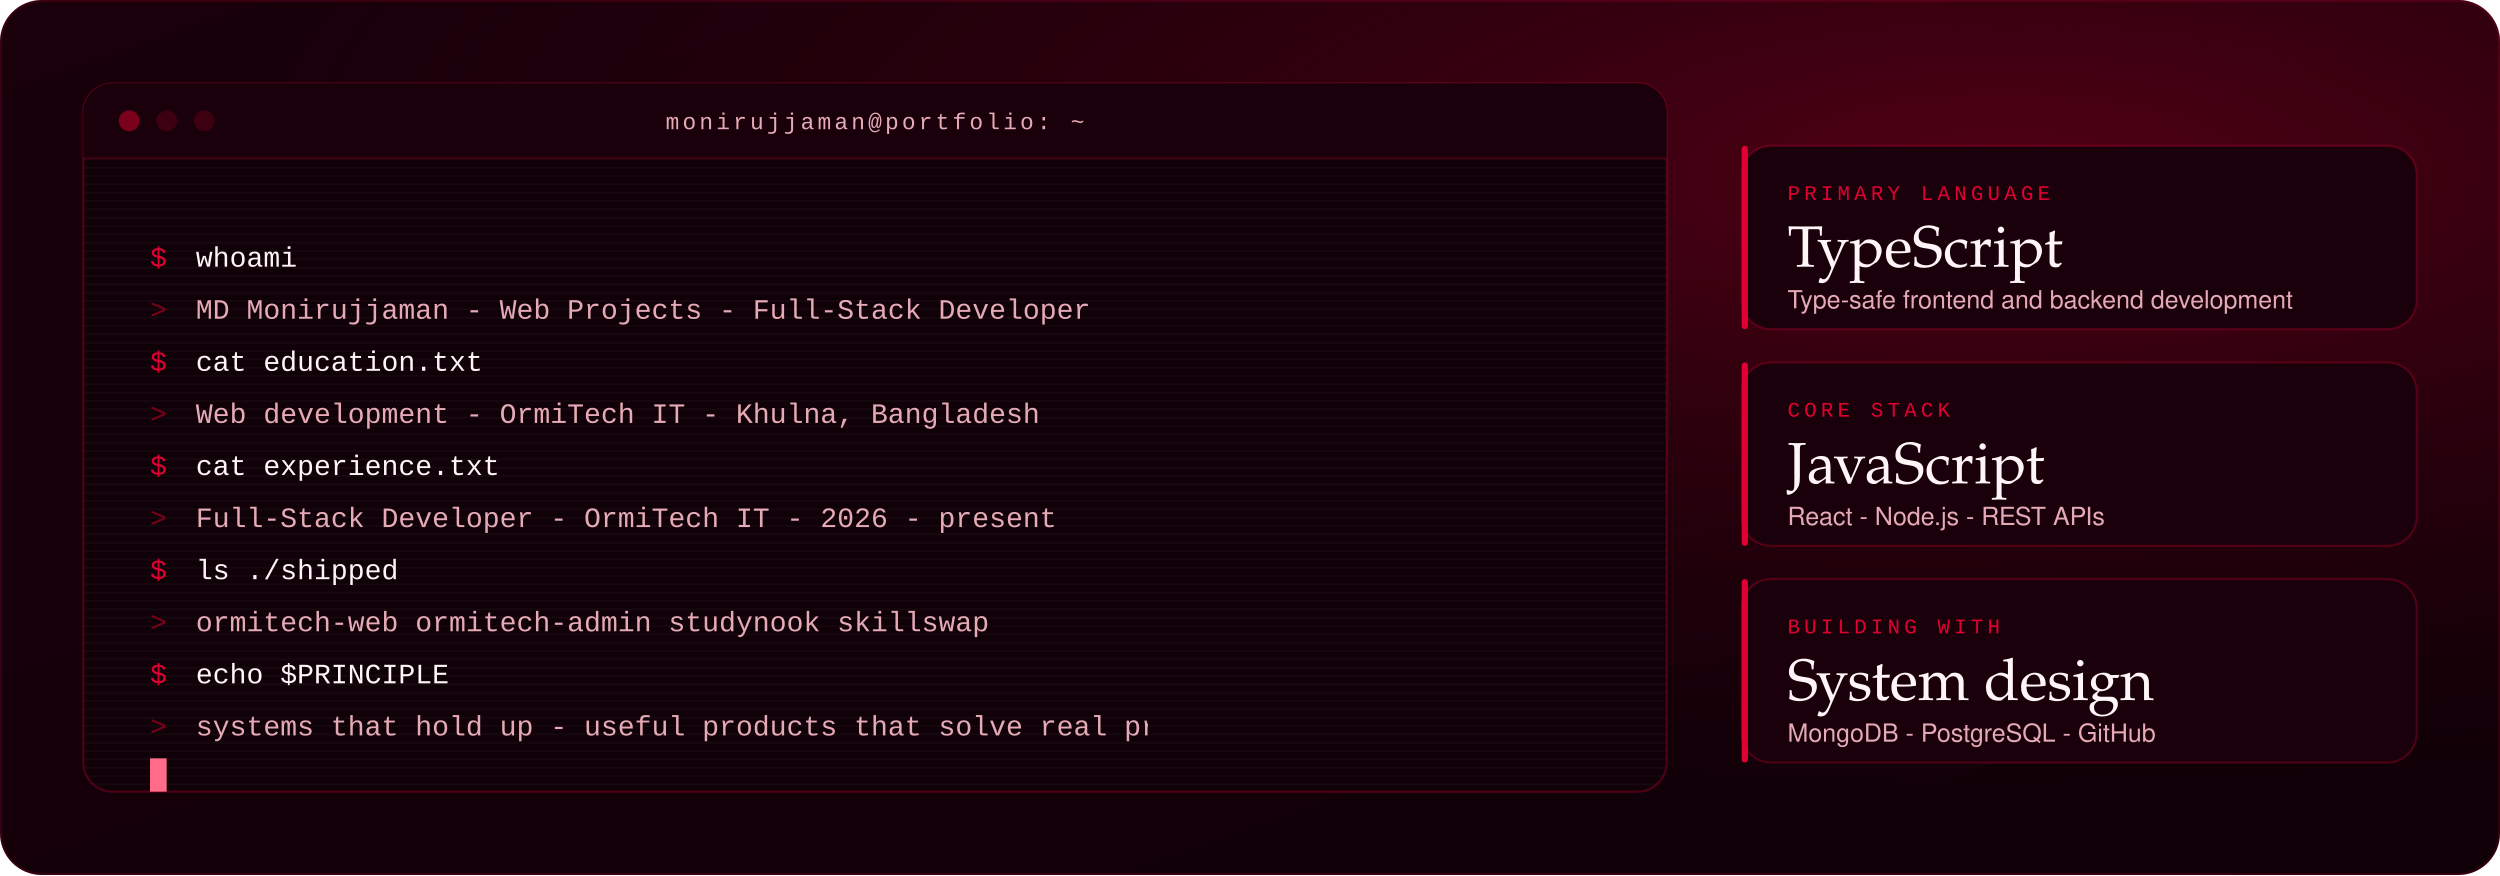
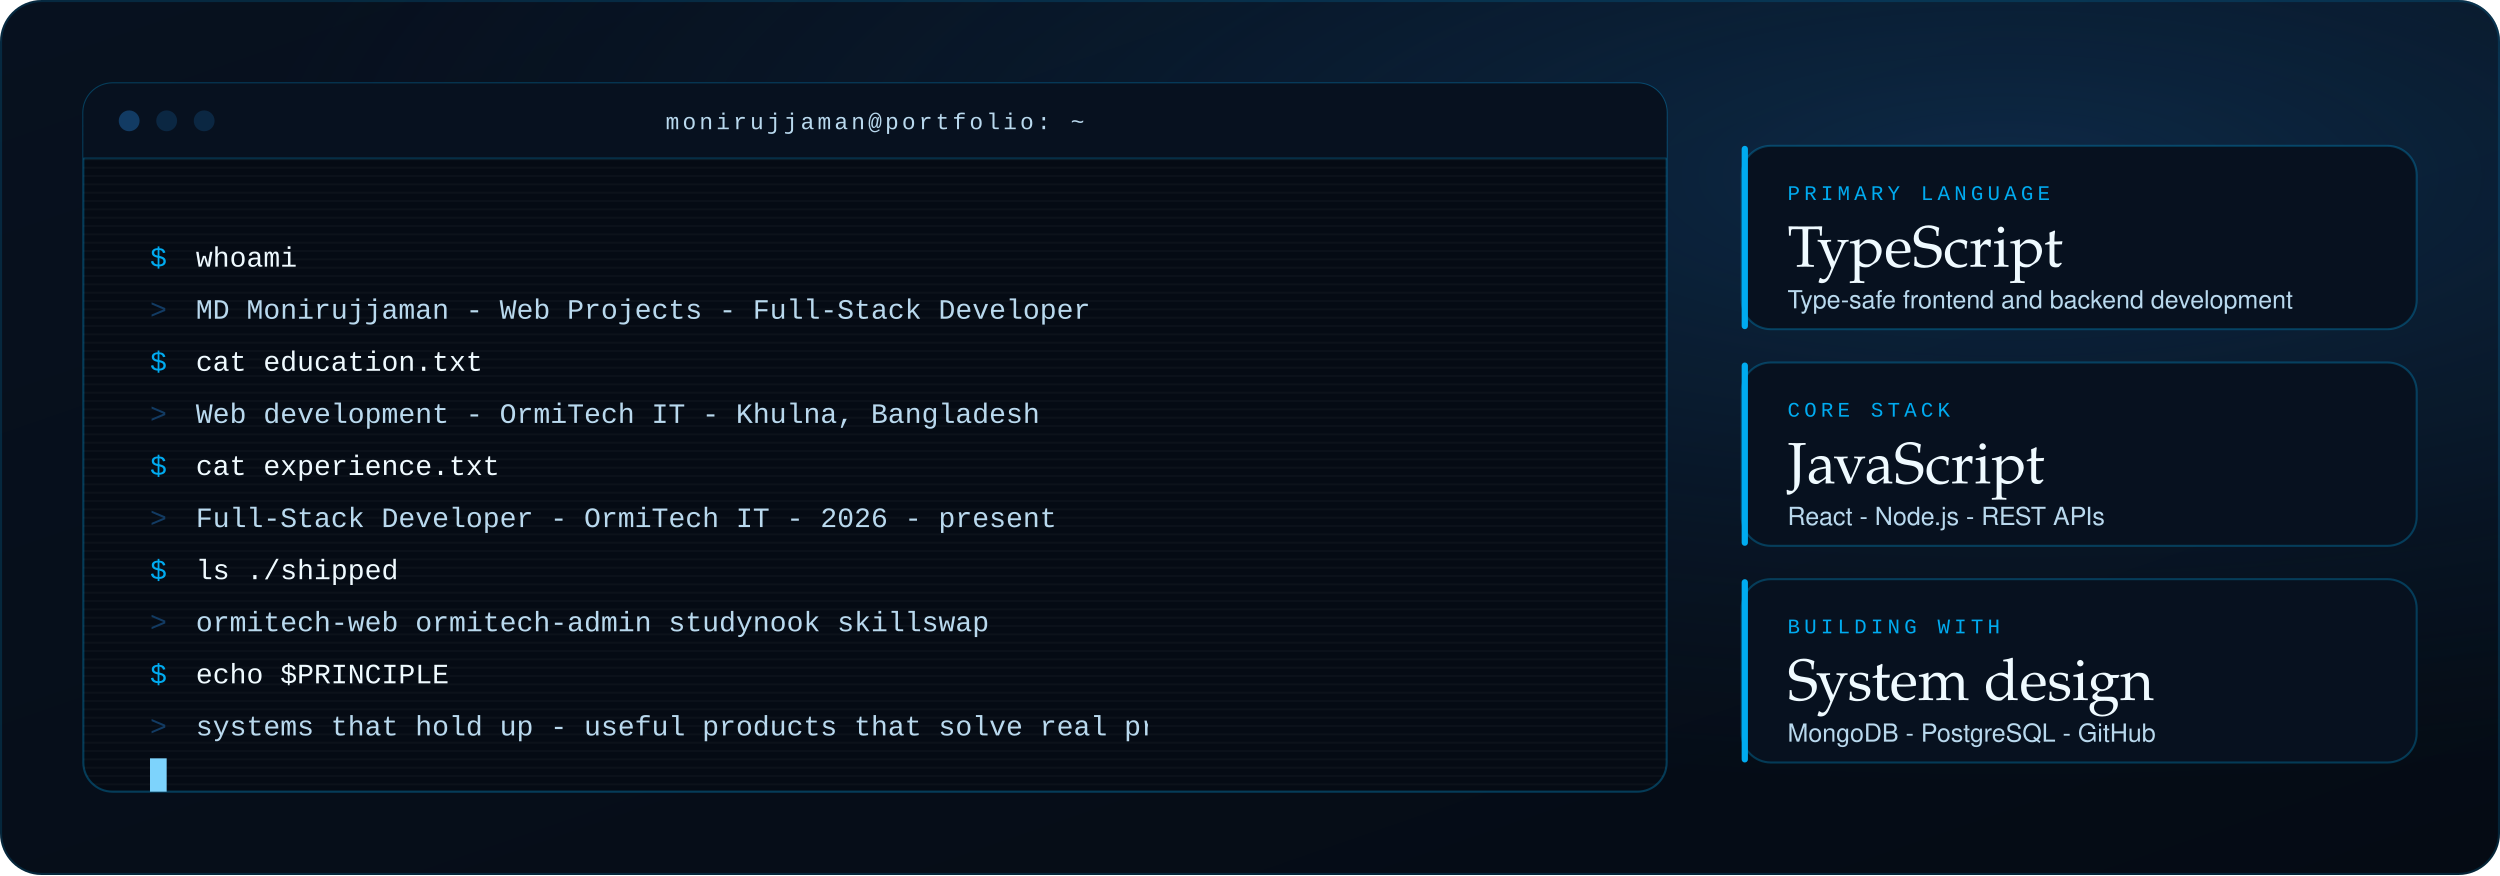
<svg xmlns="http://www.w3.org/2000/svg" viewBox="0 0 1200 420" width="1200" height="420" role="img" aria-labelledby="ab-t ab-d">
  <defs>
    <linearGradient id="ab-bg" x1="0" y1="0" x2="1" y2="1">
-       <stop offset="0" stop-color="#19000a" />
-       <stop offset="1" stop-color="#100007" />
+       <stop offset="0" stop-color="#07111f" />
+       <stop offset="1" stop-color="#050b14" />
    </linearGradient>
    <radialGradient id="ab-glow" cx="80%" cy="20%" r="70%">
-       <stop offset="0" stop-color="#7a001c" stop-opacity=".6" />
-       <stop offset="1" stop-color="#3d0010" stop-opacity="0" />
+       <stop offset="0" stop-color="#123b63" stop-opacity=".6" />
+       <stop offset="1" stop-color="#0b2742" stop-opacity="0" />
    </radialGradient>
    <pattern id="ab-scan" width="4" height="4" patternUnits="userSpaceOnUse">
-       <rect width="4" height="1" fill="#fff4f6" opacity=".025" />
+       <rect width="4" height="1" fill="#effaff" opacity=".025" />
    </pattern>
    <clipPath id="ab-c0">
      <rect class="ab-type" x="68" y="112" width="89" height="22" style="animation-delay:0.60s;animation-duration:0.41s;animation-timing-function:steps(6)" />
    </clipPath>
    <clipPath id="ab-c1">
      <rect class="ab-type" x="68" y="137" width="524" height="22" style="animation-delay:1.16s;animation-duration:0.53s;animation-timing-function:steps(1)" />
    </clipPath>
    <clipPath id="ab-c2">
      <rect class="ab-type" x="68" y="162" width="179" height="22" style="animation-delay:2.04s;animation-duration:0.56s;animation-timing-function:steps(17)" />
    </clipPath>
    <clipPath id="ab-c3">
      <rect class="ab-type" x="68" y="187" width="491" height="22" style="animation-delay:2.75s;animation-duration:0.53s;animation-timing-function:steps(1)" />
    </clipPath>
    <clipPath id="ab-c4">
      <rect class="ab-type" x="68" y="212" width="188" height="22" style="animation-delay:3.63s;animation-duration:0.59s;animation-timing-function:steps(18)" />
    </clipPath>
    <clipPath id="ab-c5">
      <rect class="ab-type" x="68" y="237" width="532" height="22" style="animation-delay:4.37s;animation-duration:0.53s;animation-timing-function:steps(1)" />
    </clipPath>
    <clipPath id="ab-c6">
      <rect class="ab-type" x="68" y="262" width="138" height="22" style="animation-delay:5.25s;animation-duration:0.41s;animation-timing-function:steps(12)" />
    </clipPath>
    <clipPath id="ab-c7">
      <rect class="ab-type" x="68" y="287" width="548" height="22" style="animation-delay:5.81s;animation-duration:0.53s;animation-timing-function:steps(1)" />
    </clipPath>
    <clipPath id="ab-c8">
      <rect class="ab-type" x="68" y="312" width="163" height="22" style="animation-delay:6.69s;animation-duration:0.49s;animation-timing-function:steps(15)" />
    </clipPath>
    <clipPath id="ab-c9">
      <rect class="ab-type" x="68" y="337" width="483" height="22" style="animation-delay:7.34s;animation-duration:0.53s;animation-timing-function:steps(1)" />
    </clipPath>
  </defs>
  <style>
    .ab-serif { font-family: Georgia, "Iowan Old Style", "Palatino Linotype", "Times New Roman", serif; }
    .ab-mono { font-family: ui-monospace, SFMono-Regular, Menlo, Consolas, "Liberation Mono", monospace; }
    .ab-sans { font-family: -apple-system, BlinkMacSystemFont, "Segoe UI", Helvetica, Arial, sans-serif; }
    .ab-type { transform-box: fill-box; transform-origin: left center; animation-name: ab-type; animation-fill-mode: both; }
    .ab-card { animation: ab-in 1s cubic-bezier(.16,1,.3,1) both; }
    .ab-fade { animation: ab-fade 1s ease both; }
    @keyframes ab-type { 0% { transform: scaleX(0); } 85%, 100% { transform: scaleX(1); } }
    @keyframes ab-in { from { opacity: 0; transform: translateX(24px); } to { opacity: 1; transform: none; } }
    @keyframes ab-fade { from { opacity: 0; } to { opacity: 1; } }
    @media (prefers-reduced-motion: reduce) { .ab-type, .ab-card, .ab-fade { animation: none; } }
  </style>
  <rect width="1200" height="420" rx="20" fill="url(#ab-bg)" />
  <rect width="1200" height="420" rx="20" fill="url(#ab-glow)" />
-   <rect x=".5" y=".5" width="1199" height="419" rx="19.5" fill="none" stroke="#e10032" stroke-opacity=".16" />
+   <rect x=".5" y=".5" width="1199" height="419" rx="19.5" fill="none" stroke="#00abf0" stroke-opacity=".16" />
  <g class="ab-fade">
-     <rect x="40" y="40" width="760" height="340" rx="14" fill="#100007" stroke="#e10032" stroke-opacity=".3" />
+     <rect x="40" y="40" width="760" height="340" rx="14" fill="#050b14" stroke="#00abf0" stroke-opacity=".3" />
    <rect x="40" y="40" width="760" height="340" rx="14" fill="url(#ab-scan)" />
-     <path d="M40 54 a14 14 0 0 1 14 -14 H786 a14 14 0 0 1 14 14 V76 H40 Z" fill="#19000a" />
-     <line x1="40" y1="76" x2="800" y2="76" stroke="#e10032" stroke-opacity=".2" />
-     <circle cx="62" cy="58" r="5" fill="#7a001c" />
-     <circle cx="80" cy="58" r="5" fill="#3d0010" />
-     <circle cx="98" cy="58" r="5" fill="#3d0010" />
-     <text class="ab-mono" x="420" y="62" text-anchor="middle" font-size="11" letter-spacing="1.5" fill="#e5aab5">monirujjaman@portfolio: ~</text>
+     <path d="M40 54 a14 14 0 0 1 14 -14 H786 a14 14 0 0 1 14 14 V76 H40 Z" fill="#07111f" />
+     <line x1="40" y1="76" x2="800" y2="76" stroke="#00abf0" stroke-opacity=".2" />
+     <circle cx="62" cy="58" r="5" fill="#123b63" />
+     <circle cx="80" cy="58" r="5" fill="#0b2742" />
+     <circle cx="98" cy="58" r="5" fill="#0b2742" />
+     <text class="ab-mono" x="420" y="62" text-anchor="middle" font-size="11" letter-spacing="1.5" fill="#b9d9ee">monirujjaman@portfolio: ~</text>
  </g>
  <g class="ab-mono" font-size="13.5">
    <g clip-path="url(#ab-c0)">
-       <text x="72" y="128" fill="#e10032">$</text>
-       <text x="94" y="128" fill="#fff4f6">whoami</text>
+       <text x="72" y="128" fill="#00abf0">$</text>
+       <text x="94" y="128" fill="#effaff">whoami</text>
    </g>
    <g clip-path="url(#ab-c1)">
-       <text x="72" y="153" fill="#7a001c">&gt;</text>
-       <text x="94" y="153" fill="#e5aab5">MD Monirujjaman  -  Web Projects  -  Full-Stack Developer</text>
+       <text x="72" y="153" fill="#123b63">&gt;</text>
+       <text x="94" y="153" fill="#b9d9ee">MD Monirujjaman  -  Web Projects  -  Full-Stack Developer</text>
    </g>
    <g clip-path="url(#ab-c2)">
-       <text x="72" y="178" fill="#e10032">$</text>
-       <text x="94" y="178" fill="#fff4f6">cat education.txt</text>
+       <text x="72" y="178" fill="#00abf0">$</text>
+       <text x="94" y="178" fill="#effaff">cat education.txt</text>
    </g>
    <g clip-path="url(#ab-c3)">
-       <text x="72" y="203" fill="#7a001c">&gt;</text>
-       <text x="94" y="203" fill="#e5aab5">Web development  -  OrmiTech IT  -  Khulna, Bangladesh</text>
+       <text x="72" y="203" fill="#123b63">&gt;</text>
+       <text x="94" y="203" fill="#b9d9ee">Web development  -  OrmiTech IT  -  Khulna, Bangladesh</text>
    </g>
    <g clip-path="url(#ab-c4)">
-       <text x="72" y="228" fill="#e10032">$</text>
-       <text x="94" y="228" fill="#fff4f6">cat experience.txt</text>
+       <text x="72" y="228" fill="#00abf0">$</text>
+       <text x="94" y="228" fill="#effaff">cat experience.txt</text>
    </g>
    <g clip-path="url(#ab-c5)">
-       <text x="72" y="253" fill="#7a001c">&gt;</text>
-       <text x="94" y="253" fill="#e5aab5">Full-Stack Developer  -  OrmiTech IT  -  2026 - present</text>
+       <text x="72" y="253" fill="#123b63">&gt;</text>
+       <text x="94" y="253" fill="#b9d9ee">Full-Stack Developer  -  OrmiTech IT  -  2026 - present</text>
    </g>
    <g clip-path="url(#ab-c6)">
-       <text x="72" y="278" fill="#e10032">$</text>
-       <text x="94" y="278" fill="#fff4f6">ls ./shipped</text>
+       <text x="72" y="278" fill="#00abf0">$</text>
+       <text x="94" y="278" fill="#effaff">ls ./shipped</text>
    </g>
    <g clip-path="url(#ab-c7)">
-       <text x="72" y="303" fill="#7a001c">&gt;</text>
-       <text x="94" y="303" fill="#e5aab5">ormitech-web  ormitech-admin  studynook  skillswap</text>
+       <text x="72" y="303" fill="#123b63">&gt;</text>
+       <text x="94" y="303" fill="#b9d9ee">ormitech-web  ormitech-admin  studynook  skillswap</text>
    </g>
    <g clip-path="url(#ab-c8)">
-       <text x="72" y="328" fill="#e10032">$</text>
-       <text x="94" y="328" fill="#fff4f6">echo $PRINCIPLE</text>
+       <text x="72" y="328" fill="#00abf0">$</text>
+       <text x="94" y="328" fill="#effaff">echo $PRINCIPLE</text>
    </g>
    <g clip-path="url(#ab-c9)">
-       <text x="72" y="353" fill="#7a001c">&gt;</text>
-       <text x="94" y="353" fill="#e5aab5">systems that hold up  -  useful products that solve real problems</text>
+       <text x="72" y="353" fill="#123b63">&gt;</text>
+       <text x="94" y="353" fill="#b9d9ee">systems that hold up  -  useful products that solve real problems</text>
    </g>
  </g>
-   <rect x="72" y="364" width="8" height="16" fill="#ff6b88" class="ab-fade" style="animation-delay:8.2s">
+   <rect x="72" y="364" width="8" height="16" fill="#7dd3fc" class="ab-fade" style="animation-delay:8.2s">
    <animate attributeName="opacity" values="1;1;0;0" keyTimes="0;.5;.5;1" dur="1.1s" repeatCount="indefinite" />
  </rect>
  <g class="ab-card" style="animation-delay:1.2s">
    <g transform="translate(836 70)">
-       <rect width="324" height="88" rx="14" fill="#19000a" stroke="#e10032" stroke-opacity=".28" />
-       <rect x="0" y="0" width="3" height="88" rx="1.5" fill="#e10032" />
-       <text class="ab-mono" x="22" y="26" font-size="10" letter-spacing="2" fill="#e10032">PRIMARY LANGUAGE</text>
-       <text class="ab-serif" x="22" y="58" font-size="28" font-weight="300" fill="#fff4f6">TypeScript</text>
-       <text class="ab-sans" x="22" y="78" font-size="12" fill="#e5aab5">Type-safe frontend and backend development</text>
+       <rect width="324" height="88" rx="14" fill="#07111f" stroke="#00abf0" stroke-opacity=".28" />
+       <rect x="0" y="0" width="3" height="88" rx="1.5" fill="#00abf0" />
+       <text class="ab-mono" x="22" y="26" font-size="10" letter-spacing="2" fill="#00abf0">PRIMARY LANGUAGE</text>
+       <text class="ab-serif" x="22" y="58" font-size="28" font-weight="300" fill="#effaff">TypeScript</text>
+       <text class="ab-sans" x="22" y="78" font-size="12" fill="#b9d9ee">Type-safe frontend and backend development</text>
    </g>
  </g>
  <g class="ab-card" style="animation-delay:1.7s">
    <g transform="translate(836 174)">
-       <rect width="324" height="88" rx="14" fill="#19000a" stroke="#e10032" stroke-opacity=".28" />
-       <rect x="0" y="0" width="3" height="88" rx="1.5" fill="#e10032" />
-       <text class="ab-mono" x="22" y="26" font-size="10" letter-spacing="2" fill="#e10032">CORE STACK</text>
-       <text class="ab-serif" x="22" y="58" font-size="28" font-weight="300" fill="#fff4f6">JavaScript</text>
-       <text class="ab-sans" x="22" y="78" font-size="12" fill="#e5aab5">React  -  Node.js  -  REST APIs</text>
+       <rect width="324" height="88" rx="14" fill="#07111f" stroke="#00abf0" stroke-opacity=".28" />
+       <rect x="0" y="0" width="3" height="88" rx="1.5" fill="#00abf0" />
+       <text class="ab-mono" x="22" y="26" font-size="10" letter-spacing="2" fill="#00abf0">CORE STACK</text>
+       <text class="ab-serif" x="22" y="58" font-size="28" font-weight="300" fill="#effaff">JavaScript</text>
+       <text class="ab-sans" x="22" y="78" font-size="12" fill="#b9d9ee">React  -  Node.js  -  REST APIs</text>
    </g>
  </g>
  <g class="ab-card" style="animation-delay:2.2s">
    <g transform="translate(836 278)">
-       <rect width="324" height="88" rx="14" fill="#19000a" stroke="#e10032" stroke-opacity=".28" />
-       <rect x="0" y="0" width="3" height="88" rx="1.5" fill="#e10032" />
-       <text class="ab-mono" x="22" y="26" font-size="10" letter-spacing="2" fill="#e10032">BUILDING WITH</text>
-       <text class="ab-serif" x="22" y="58" font-size="28" font-weight="300" fill="#fff4f6">System design</text>
-       <text class="ab-sans" x="22" y="78" font-size="12" fill="#e5aab5">MongoDB  -  PostgreSQL  -  GitHub</text>
+       <rect width="324" height="88" rx="14" fill="#07111f" stroke="#00abf0" stroke-opacity=".28" />
+       <rect x="0" y="0" width="3" height="88" rx="1.5" fill="#00abf0" />
+       <text class="ab-mono" x="22" y="26" font-size="10" letter-spacing="2" fill="#00abf0">BUILDING WITH</text>
+       <text class="ab-serif" x="22" y="58" font-size="28" font-weight="300" fill="#effaff">System design</text>
+       <text class="ab-sans" x="22" y="78" font-size="12" fill="#b9d9ee">MongoDB  -  PostgreSQL  -  GitHub</text>
    </g>
  </g>
</svg>
